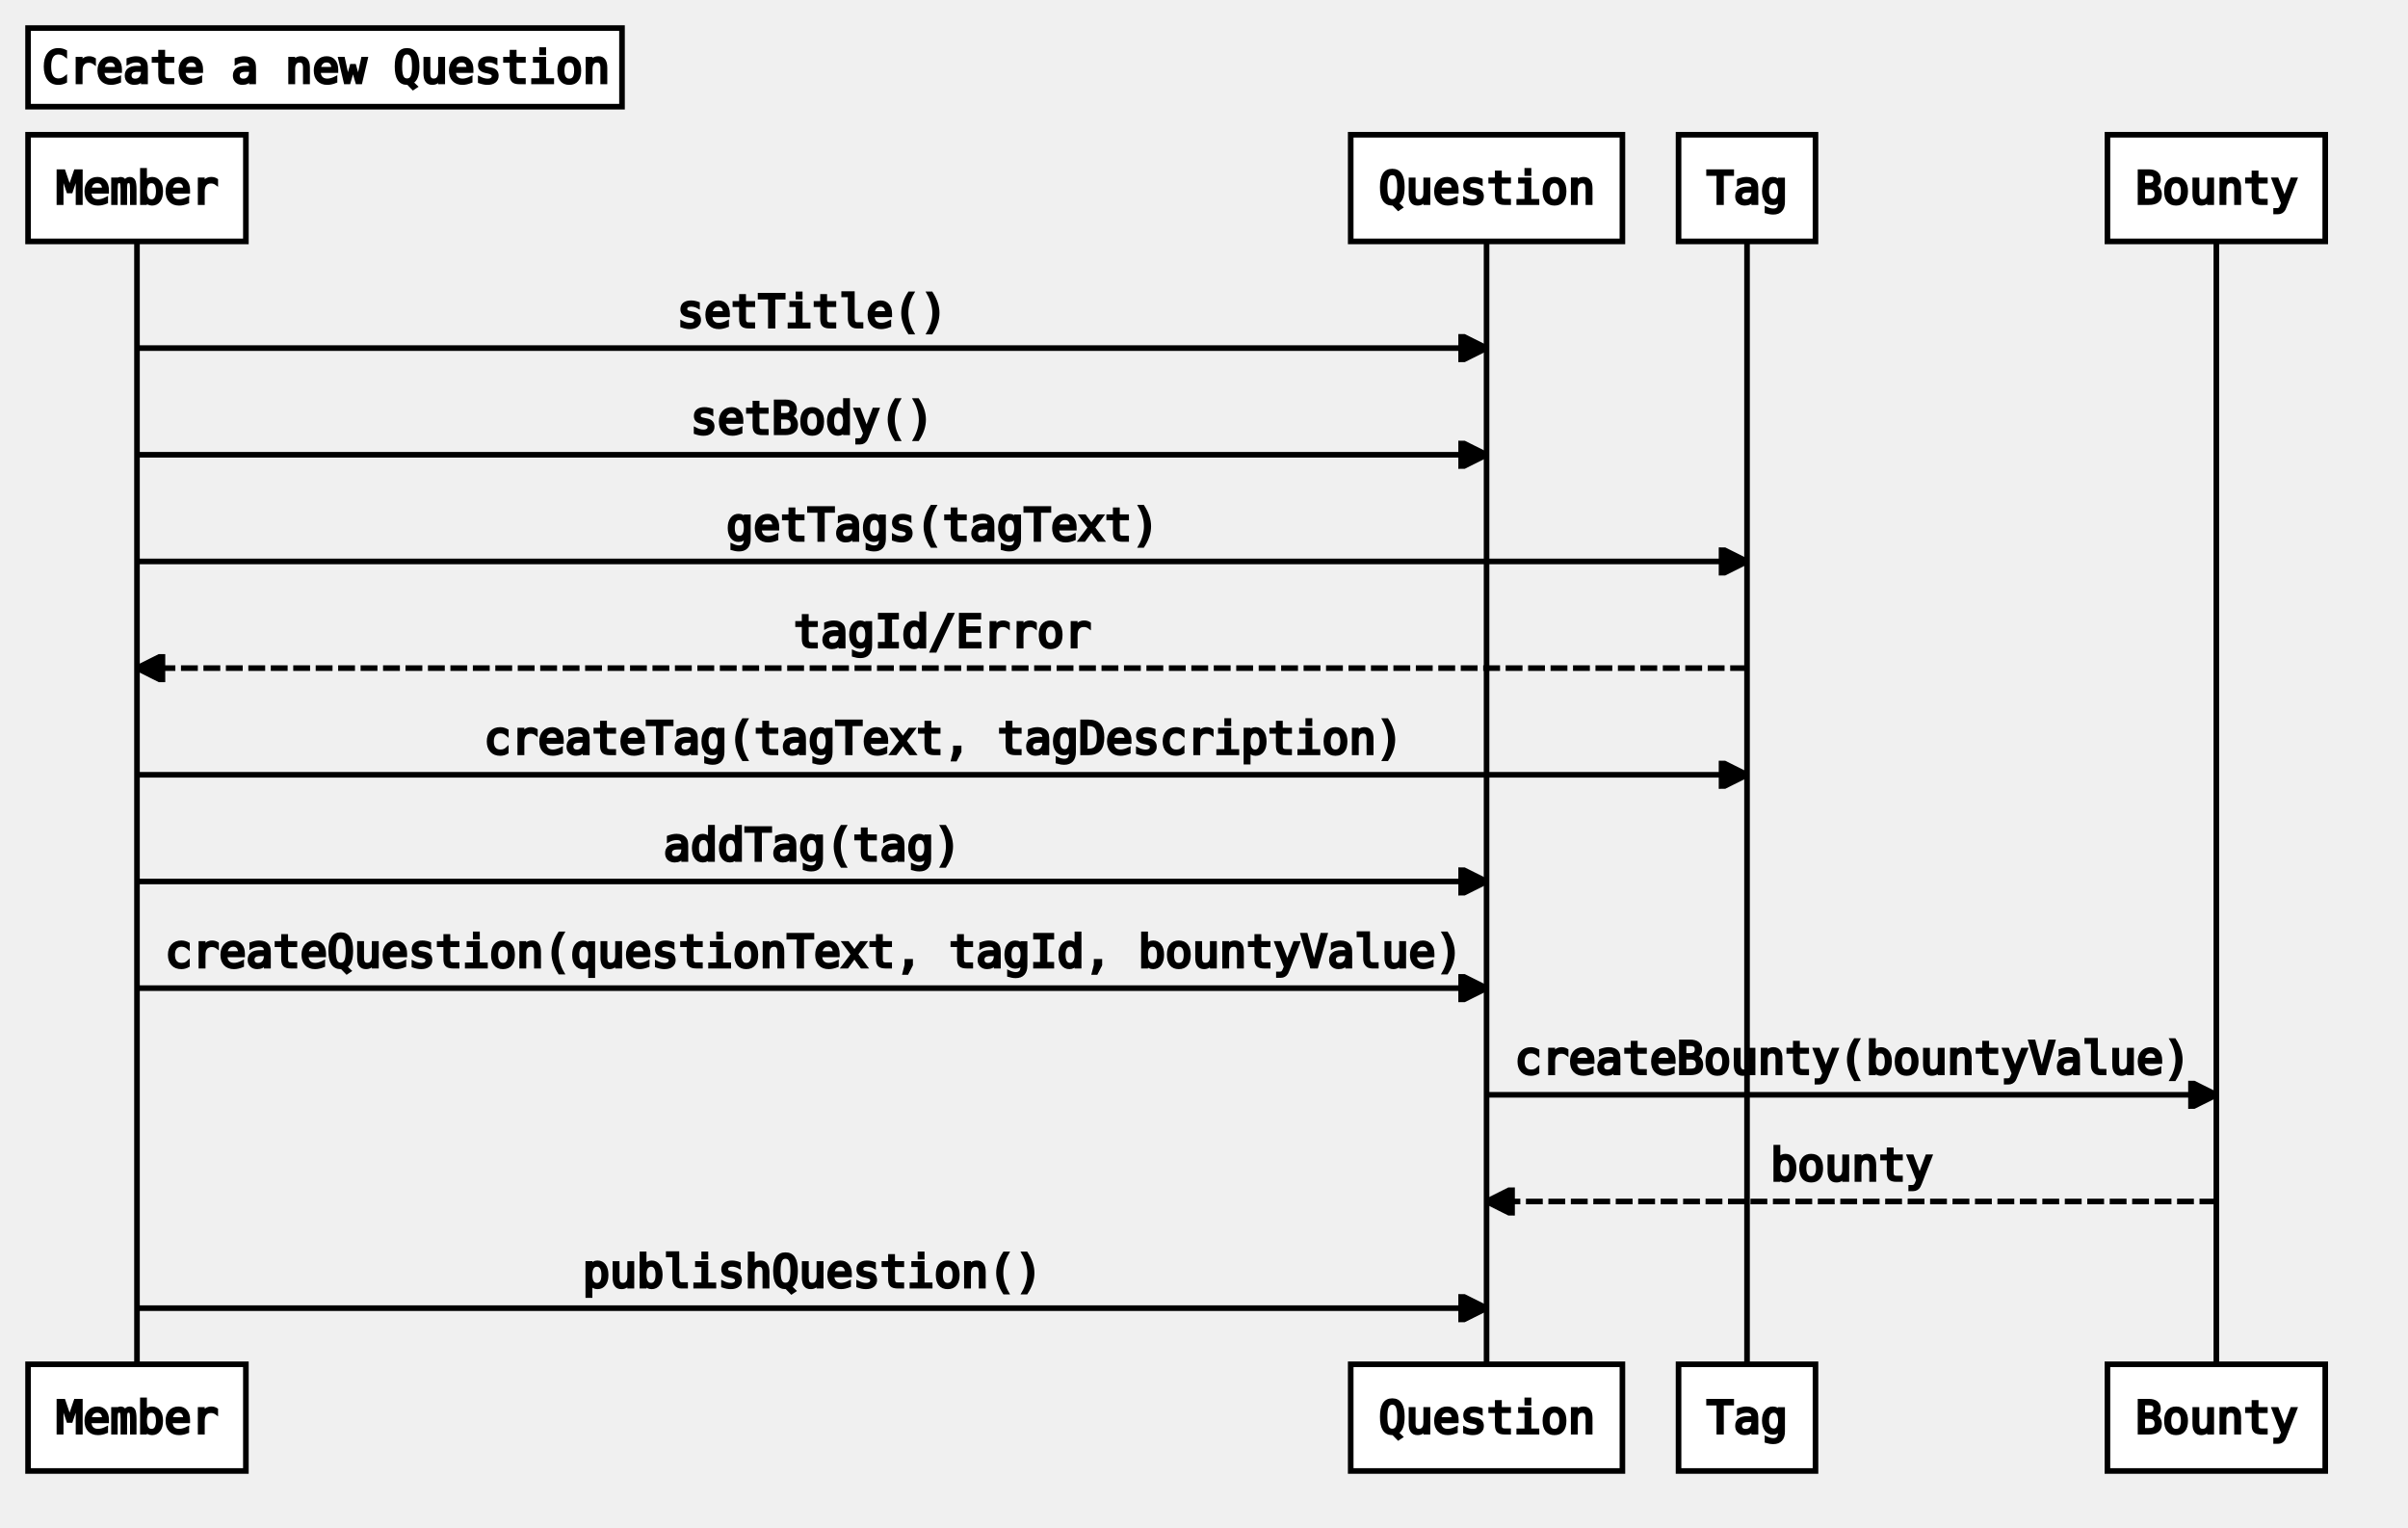
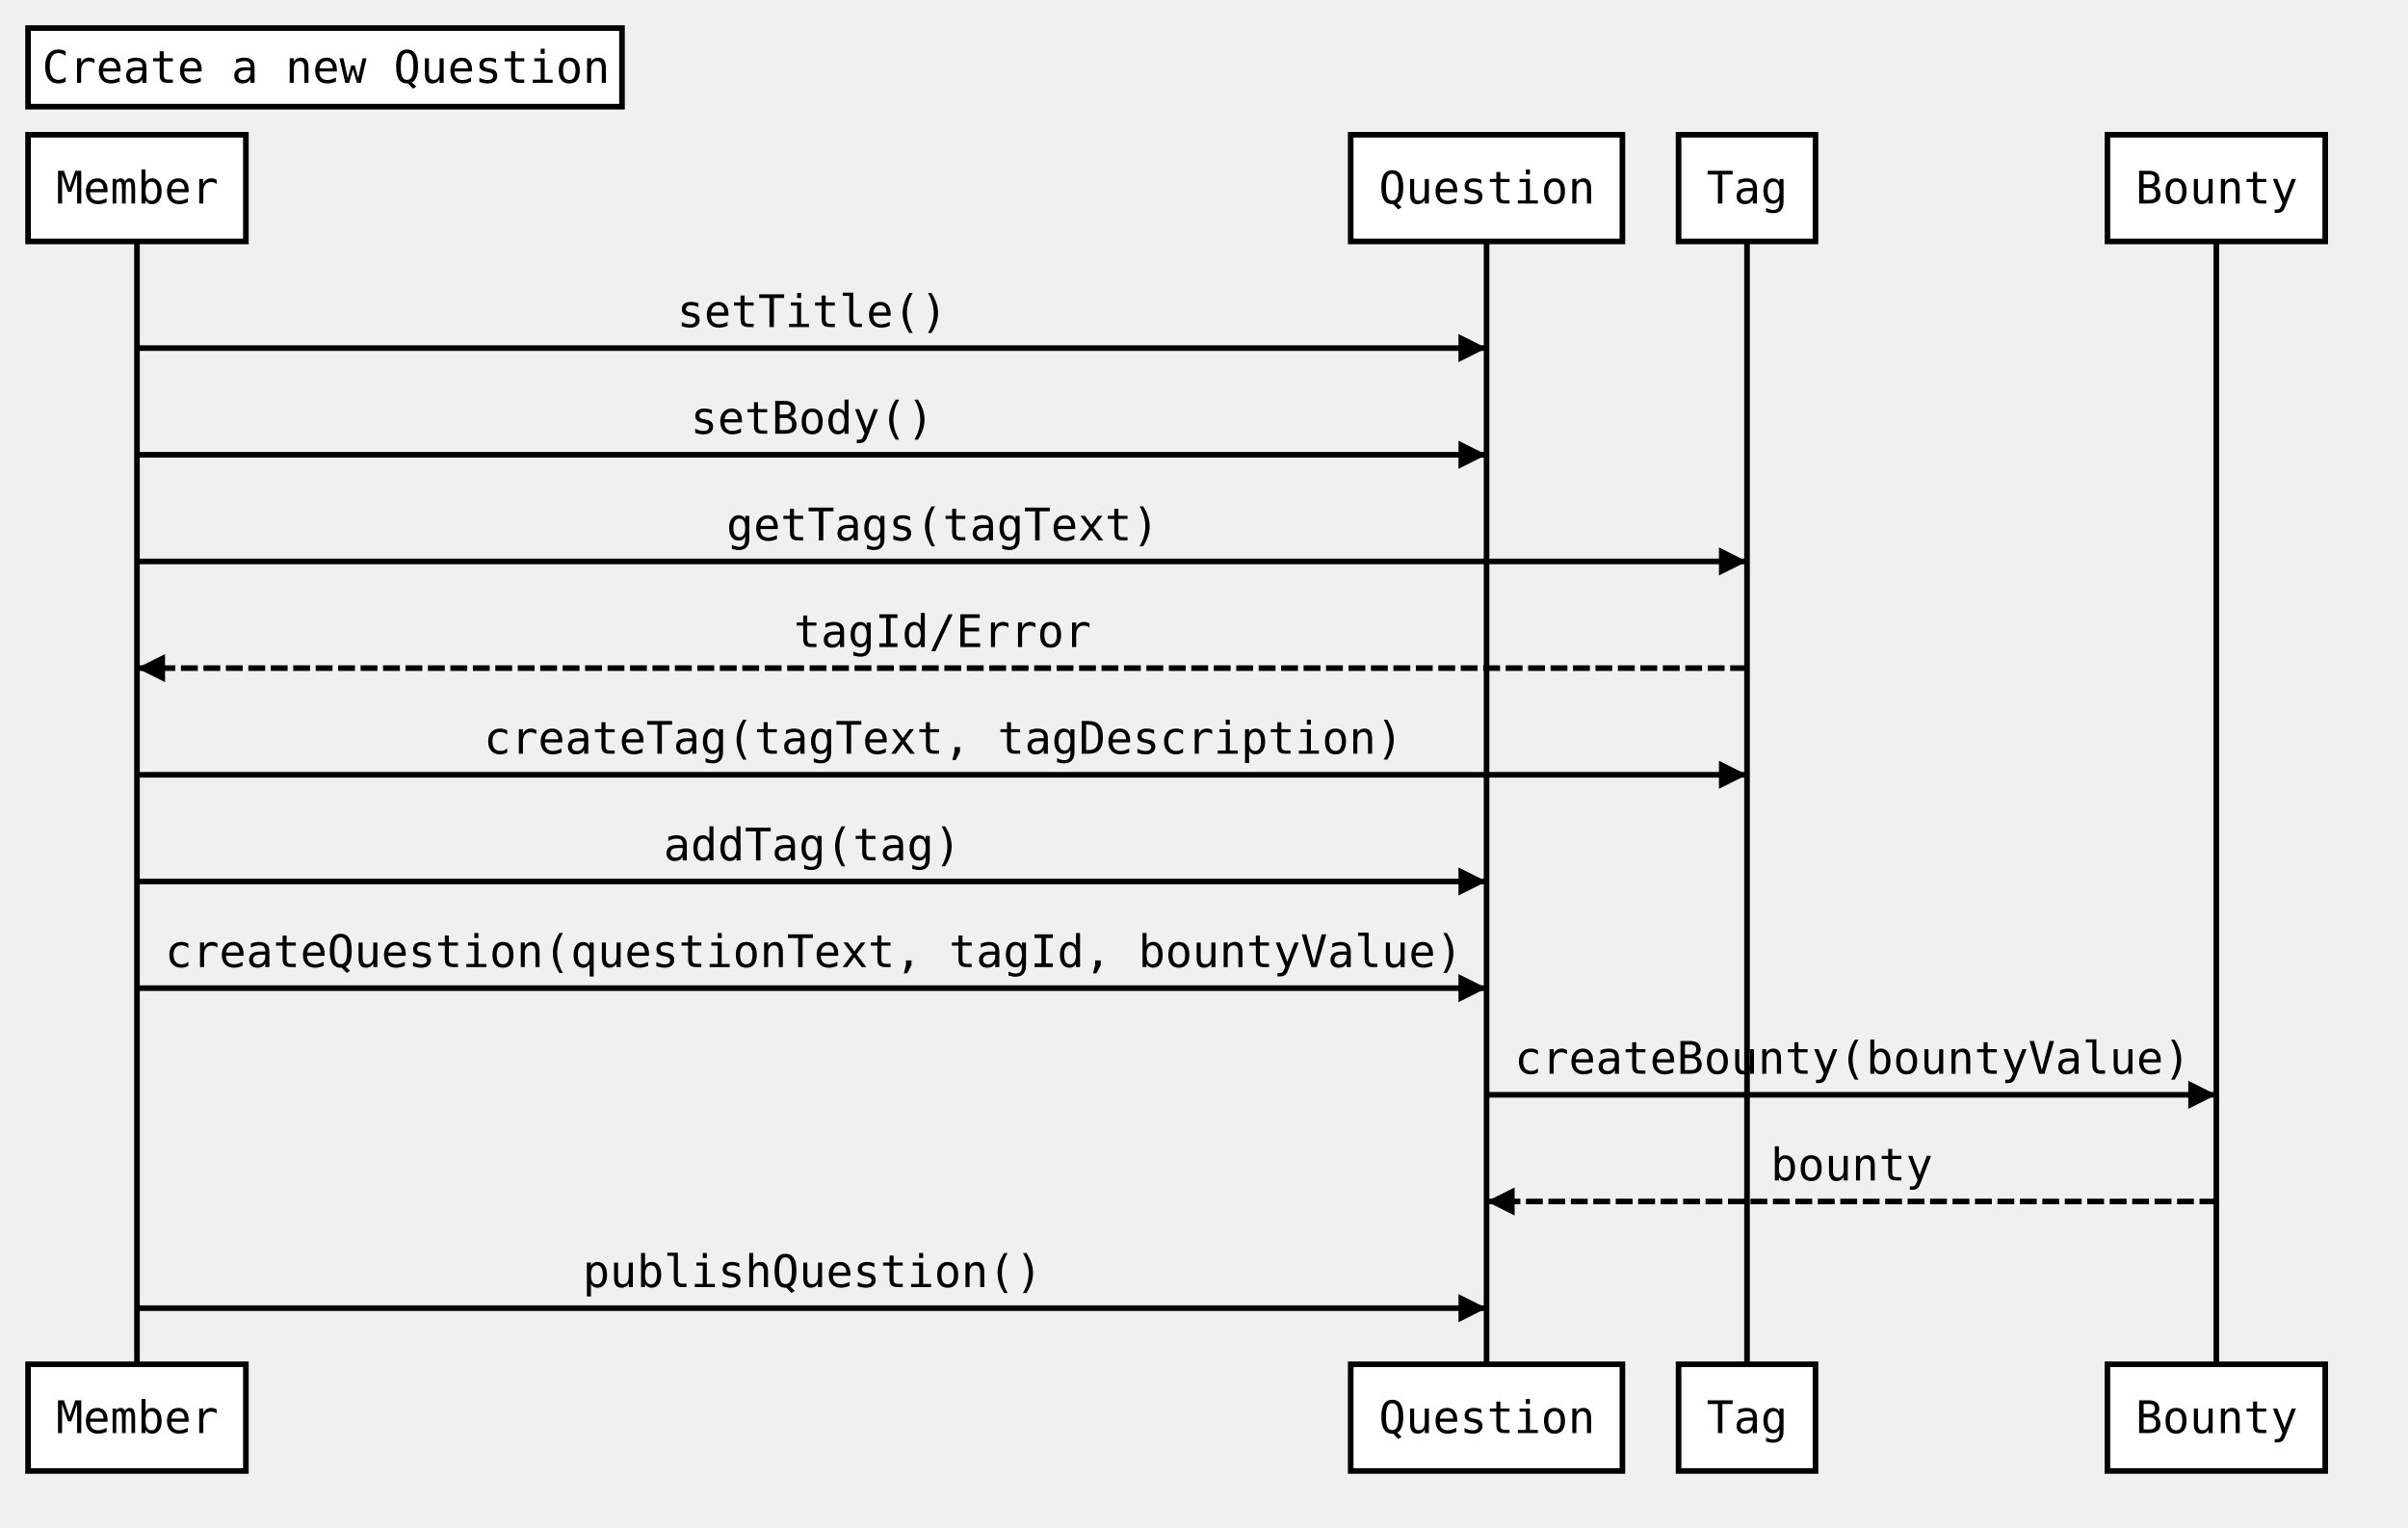
- <svg xmlns="http://www.w3.org/2000/svg" width="858" height="544" fill="currentColor" stroke="currentColor">
+ <svg xmlns="http://www.w3.org/2000/svg" width="858" height="544">
  <source>Title: Create a new Question
Member-&gt;Question: setTitle()
Member-&gt;Question: setBody()
Member-&gt;Tag: getTags(tagText)
Tag--&gt;Member: tagId/Error
Member-&gt;Tag: createTag(tagText, tagDescription)
Member-&gt;Question: addTag(tag)
Member-&gt;Question: createQuestion(questionText, tagId, bountyValue)
Question-&gt;Bounty: createBounty(bountyValue)
Bounty--&gt;Question: bounty
Member-&gt;Question: publishQuestion()





</source>
  <defs>
    <marker viewBox="0 0 5 5" markerWidth="5" markerHeight="5" orient="auto" refX="5" refY="2.5" id="markerArrowBlock">
      <path d="M 0 0 L 5 2.5 L 0 5 z" />
    </marker>
    <marker viewBox="0 0 9.6 16" markerWidth="4" markerHeight="16" orient="auto" refX="9.6" refY="8" id="markerArrowOpen">
      <path d="M 9.6,8 1.92,16 0,13.7 5.76,8 0,2.286 1.92,0 9.6,8 z" />
    </marker>
  </defs>
  <g class="title">
    <rect x="10" y="10" width="211.625" height="28" stroke="#000000" fill="#ffffff" style="stroke-width: 2;" />
    <text x="15" y="29.5" style="font-size: 16px; font-family: &quot;Andale Mono&quot;, monospace;">
      <tspan x="15">Create a new Question</tspan>
    </text>
  </g>
  <g class="actor">
    <rect x="10" y="48" width="77.609" height="38" stroke="#000000" fill="#ffffff" style="stroke-width: 2;" />
    <text x="20" y="72.5" style="font-size: 16px; font-family: &quot;Andale Mono&quot;, monospace;">
      <tspan x="20">Member</tspan>
    </text>
  </g>
  <g class="actor">
    <rect x="10" y="486" width="77.609" height="38" stroke="#000000" fill="#ffffff" style="stroke-width: 2;" />
    <text x="20" y="510.5" style="font-size: 16px; font-family: &quot;Andale Mono&quot;, monospace;">
      <tspan x="20">Member</tspan>
    </text>
  </g>
  <line x1="48.805" x2="48.805" y1="86" y2="486" stroke="#000000" fill="none" style="stroke-width: 2;" />
  <g class="actor">
    <rect x="481.273" y="48" width="96.812" height="38" stroke="#000000" fill="#ffffff" style="stroke-width: 2;" />
    <text x="491.273" y="72.5" style="font-size: 16px; font-family: &quot;Andale Mono&quot;, monospace;">
      <tspan x="491.273">Question</tspan>
    </text>
  </g>
  <g class="actor">
    <rect x="481.273" y="486" width="96.812" height="38" stroke="#000000" fill="#ffffff" style="stroke-width: 2;" />
    <text x="491.273" y="510.5" style="font-size: 16px; font-family: &quot;Andale Mono&quot;, monospace;">
      <tspan x="491.273">Question</tspan>
    </text>
  </g>
  <line x1="529.68" x2="529.68" y1="86" y2="486" stroke="#000000" fill="none" style="stroke-width: 2;" />
  <g class="actor">
    <rect x="598.086" y="48" width="48.797" height="38" stroke="#000000" fill="#ffffff" style="stroke-width: 2;" />
    <text x="608.086" y="72.5" style="font-size: 16px; font-family: &quot;Andale Mono&quot;, monospace;">
      <tspan x="608.086">Tag</tspan>
    </text>
  </g>
  <g class="actor">
    <rect x="598.086" y="486" width="48.797" height="38" stroke="#000000" fill="#ffffff" style="stroke-width: 2;" />
    <text x="608.086" y="510.5" style="font-size: 16px; font-family: &quot;Andale Mono&quot;, monospace;">
      <tspan x="608.086">Tag</tspan>
    </text>
  </g>
  <line x1="622.484" x2="622.484" y1="86" y2="486" stroke="#000000" fill="none" style="stroke-width: 2;" />
  <g class="actor">
    <rect x="750.906" y="48" width="77.609" height="38" stroke="#000000" fill="#ffffff" style="stroke-width: 2;" />
    <text x="760.906" y="72.5" style="font-size: 16px; font-family: &quot;Andale Mono&quot;, monospace;">
      <tspan x="760.906">Bounty</tspan>
    </text>
  </g>
  <g class="actor">
    <rect x="750.906" y="486" width="77.609" height="38" stroke="#000000" fill="#ffffff" style="stroke-width: 2;" />
    <text x="760.906" y="510.5" style="font-size: 16px; font-family: &quot;Andale Mono&quot;, monospace;">
      <tspan x="760.906">Bounty</tspan>
    </text>
  </g>
  <line x1="789.711" x2="789.711" y1="86" y2="486" stroke="#000000" fill="none" style="stroke-width: 2;" />
  <g class="signal">
    <text x="241.234" y="116.5" style="font-size: 16px; font-family: &quot;Andale Mono&quot;, monospace;">
      <tspan x="241.234">setTitle()</tspan>
    </text>
    <line x1="48.805" x2="529.68" y1="124" y2="124" stroke="#000000" fill="none" style="stroke-width: 2; marker-end: url(&quot;#markerArrowBlock&quot;);" />
  </g>
  <g class="signal">
    <text x="246.039" y="154.5" style="font-size: 16px; font-family: &quot;Andale Mono&quot;, monospace;">
      <tspan x="246.039">setBody()</tspan>
    </text>
    <line x1="48.805" x2="529.68" y1="162" y2="162" stroke="#000000" fill="none" style="stroke-width: 2; marker-end: url(&quot;#markerArrowBlock&quot;);" />
  </g>
  <g class="signal">
    <text x="258.832" y="192.5" style="font-size: 16px; font-family: &quot;Andale Mono&quot;, monospace;">
      <tspan x="258.832">getTags(tagText)</tspan>
    </text>
    <line x1="48.805" x2="622.484" y1="200" y2="200" stroke="#000000" fill="none" style="stroke-width: 2; marker-end: url(&quot;#markerArrowBlock&quot;);" />
  </g>
  <g class="signal">
    <text x="282.84" y="230.5" style="font-size: 16px; font-family: &quot;Andale Mono&quot;, monospace;">
      <tspan x="282.84">tagId/Error</tspan>
    </text>
    <line x1="622.484" x2="48.805" y1="238" y2="238" stroke="#000000" fill="none" style="stroke-width: 2; stroke-dasharray: 6, 2; marker-end: url(&quot;#markerArrowBlock&quot;);" />
  </g>
  <g class="signal">
    <text x="172.418" y="268.5" style="font-size: 16px; font-family: &quot;Andale Mono&quot;, monospace;">
      <tspan x="172.418">createTag(tagText, tagDescription)</tspan>
    </text>
    <line x1="48.805" x2="622.484" y1="276" y2="276" stroke="#000000" fill="none" style="stroke-width: 2; marker-end: url(&quot;#markerArrowBlock&quot;);" />
  </g>
  <g class="signal">
    <text x="236.438" y="306.5" style="font-size: 16px; font-family: &quot;Andale Mono&quot;, monospace;">
      <tspan x="236.438">addTag(tag)</tspan>
    </text>
    <line x1="48.805" x2="529.68" y1="314" y2="314" stroke="#000000" fill="none" style="stroke-width: 2; marker-end: url(&quot;#markerArrowBlock&quot;);" />
  </g>
  <g class="signal">
    <text x="58.805" y="344.5" style="font-size: 16px; font-family: &quot;Andale Mono&quot;, monospace;">
      <tspan x="58.805">createQuestion(questionText, tagId, bountyValue)</tspan>
    </text>
    <line x1="48.805" x2="529.68" y1="352" y2="352" stroke="#000000" fill="none" style="stroke-width: 2; marker-end: url(&quot;#markerArrowBlock&quot;);" />
  </g>
  <g class="signal">
    <text x="539.68" y="382.5" style="font-size: 16px; font-family: &quot;Andale Mono&quot;, monospace;">
      <tspan x="539.68">createBounty(bountyValue)</tspan>
    </text>
    <line x1="529.68" x2="789.711" y1="390" y2="390" stroke="#000000" fill="none" style="stroke-width: 2; marker-end: url(&quot;#markerArrowBlock&quot;);" />
  </g>
  <g class="signal">
    <text x="630.891" y="420.5" style="font-size: 16px; font-family: &quot;Andale Mono&quot;, monospace;">
      <tspan x="630.891">bounty</tspan>
    </text>
    <line x1="789.711" x2="529.68" y1="428" y2="428" stroke="#000000" fill="none" style="stroke-width: 2; stroke-dasharray: 6, 2; marker-end: url(&quot;#markerArrowBlock&quot;);" />
  </g>
  <g class="signal">
    <text x="207.633" y="458.5" style="font-size: 16px; font-family: &quot;Andale Mono&quot;, monospace;">
      <tspan x="207.633">publishQuestion()</tspan>
    </text>
    <line x1="48.805" x2="529.68" y1="466" y2="466" stroke="#000000" fill="none" style="stroke-width: 2; marker-end: url(&quot;#markerArrowBlock&quot;);" />
  </g>
</svg>
